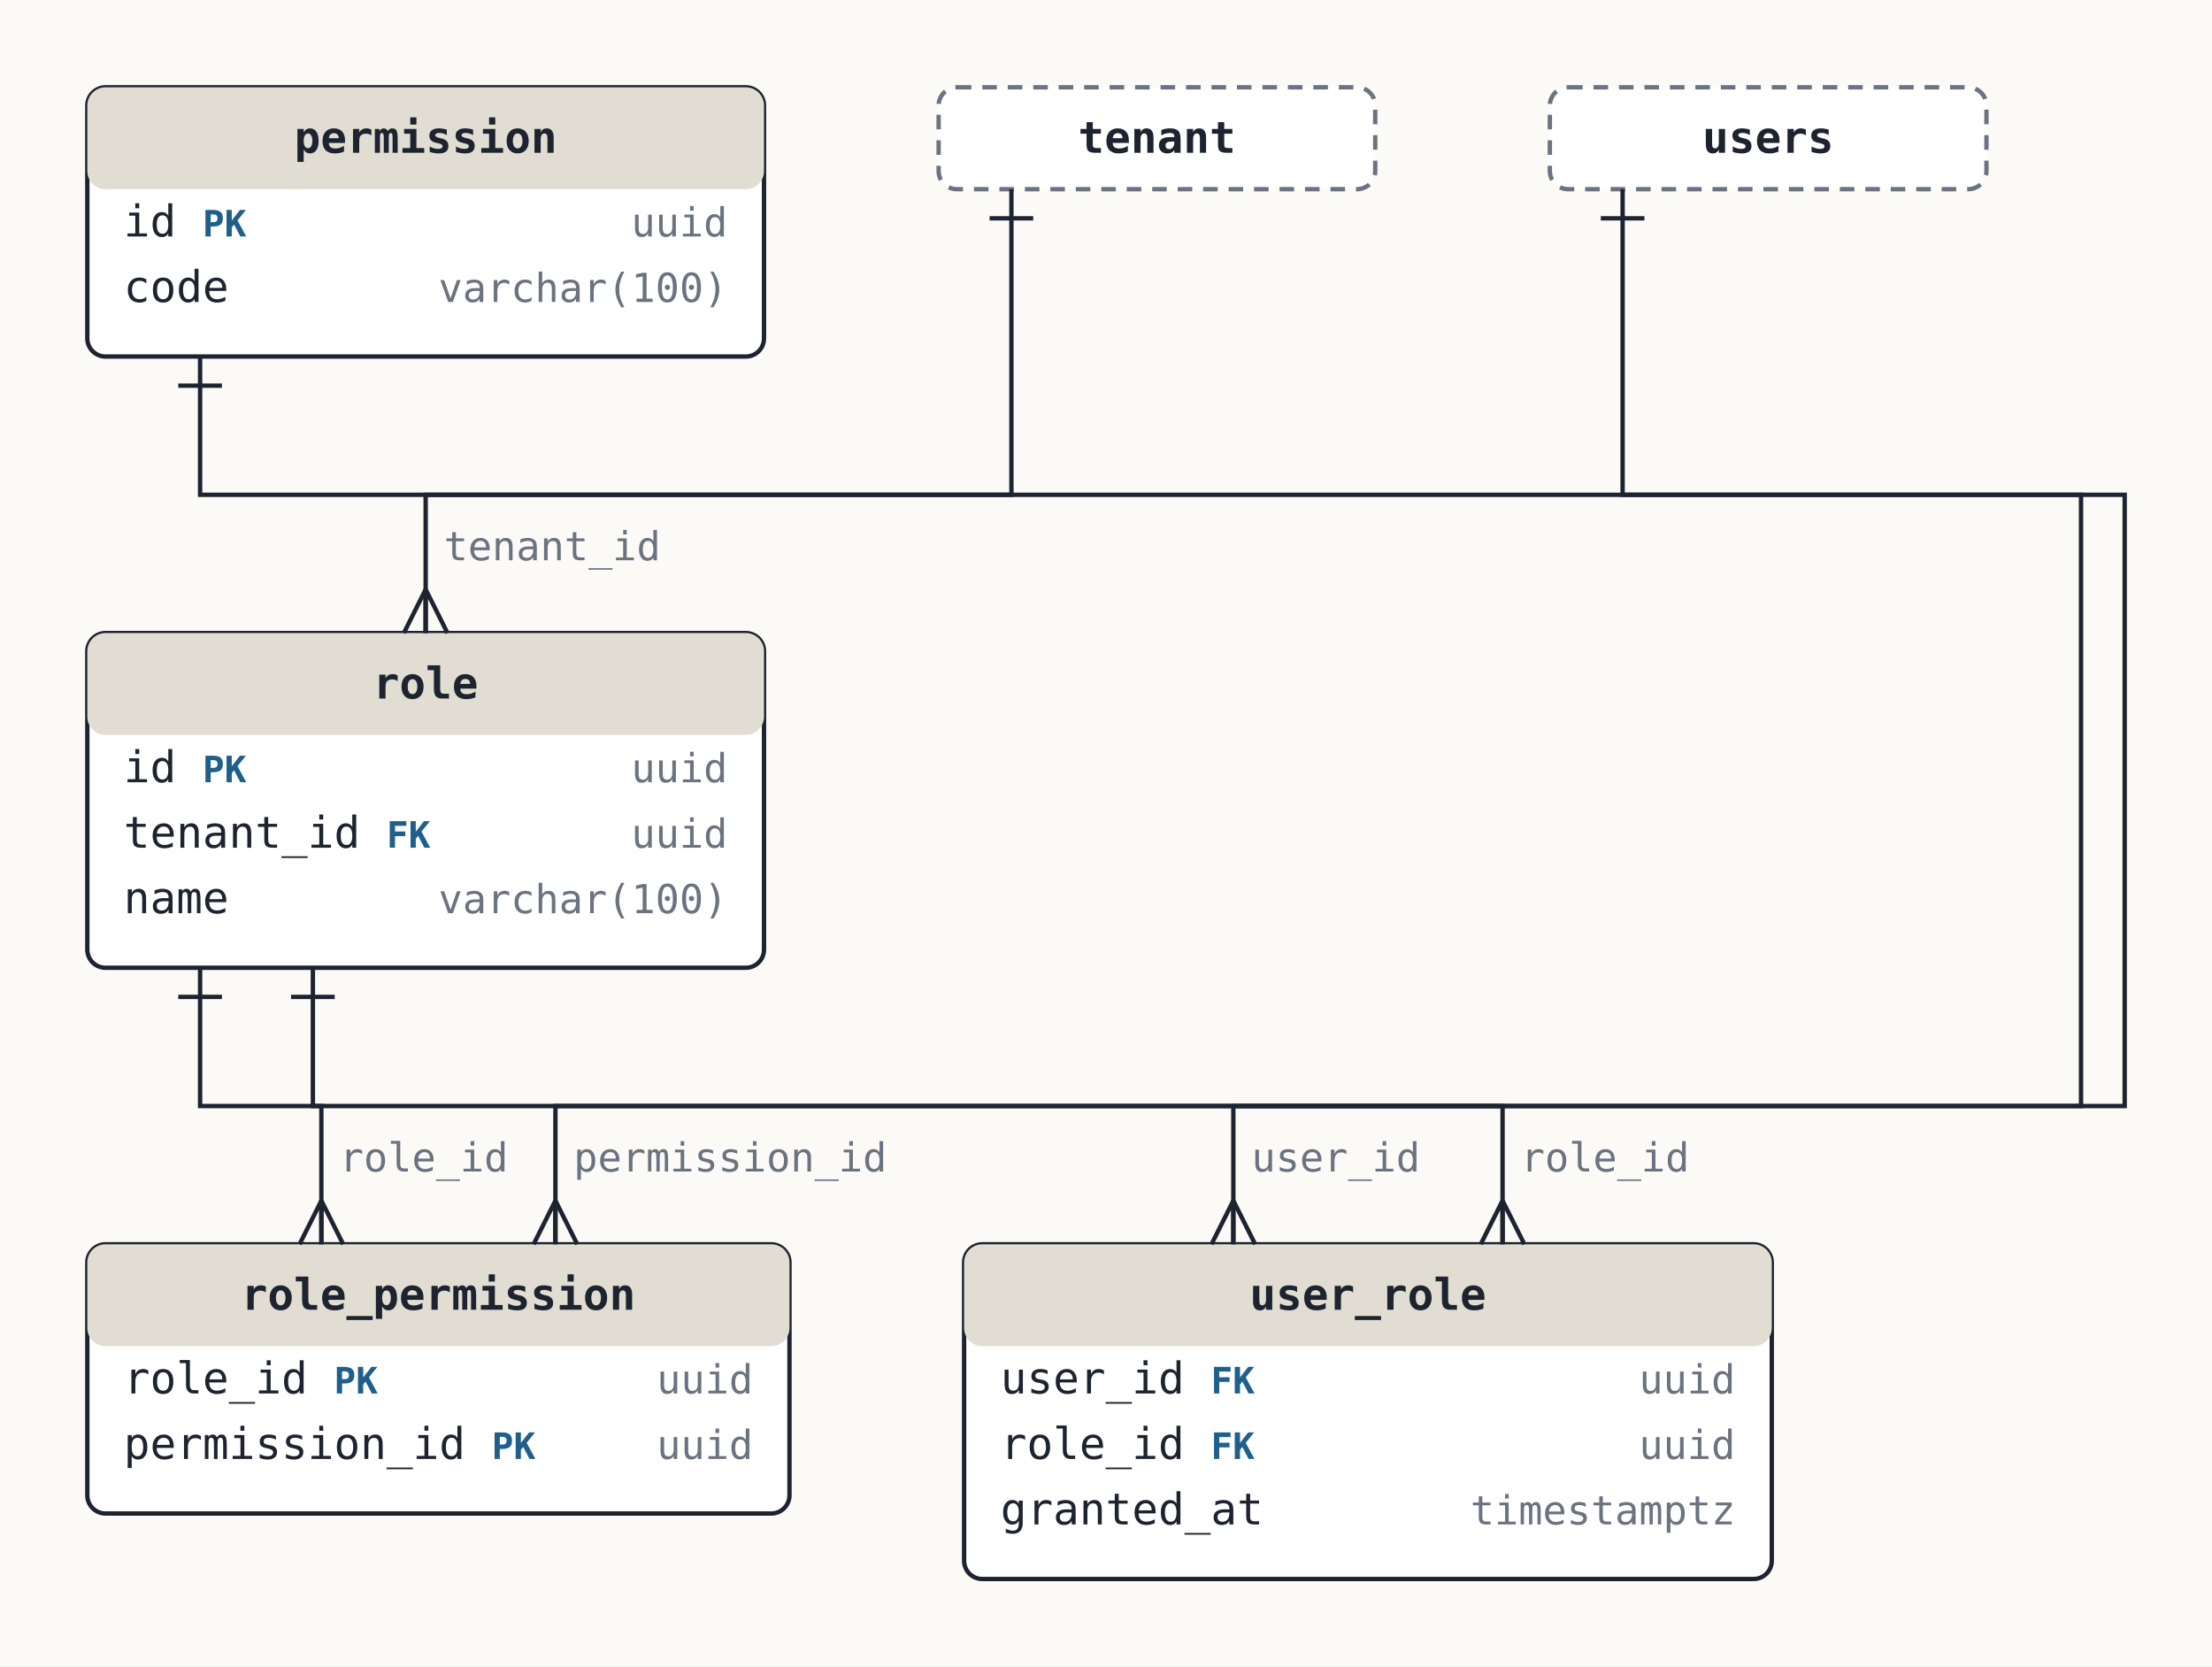
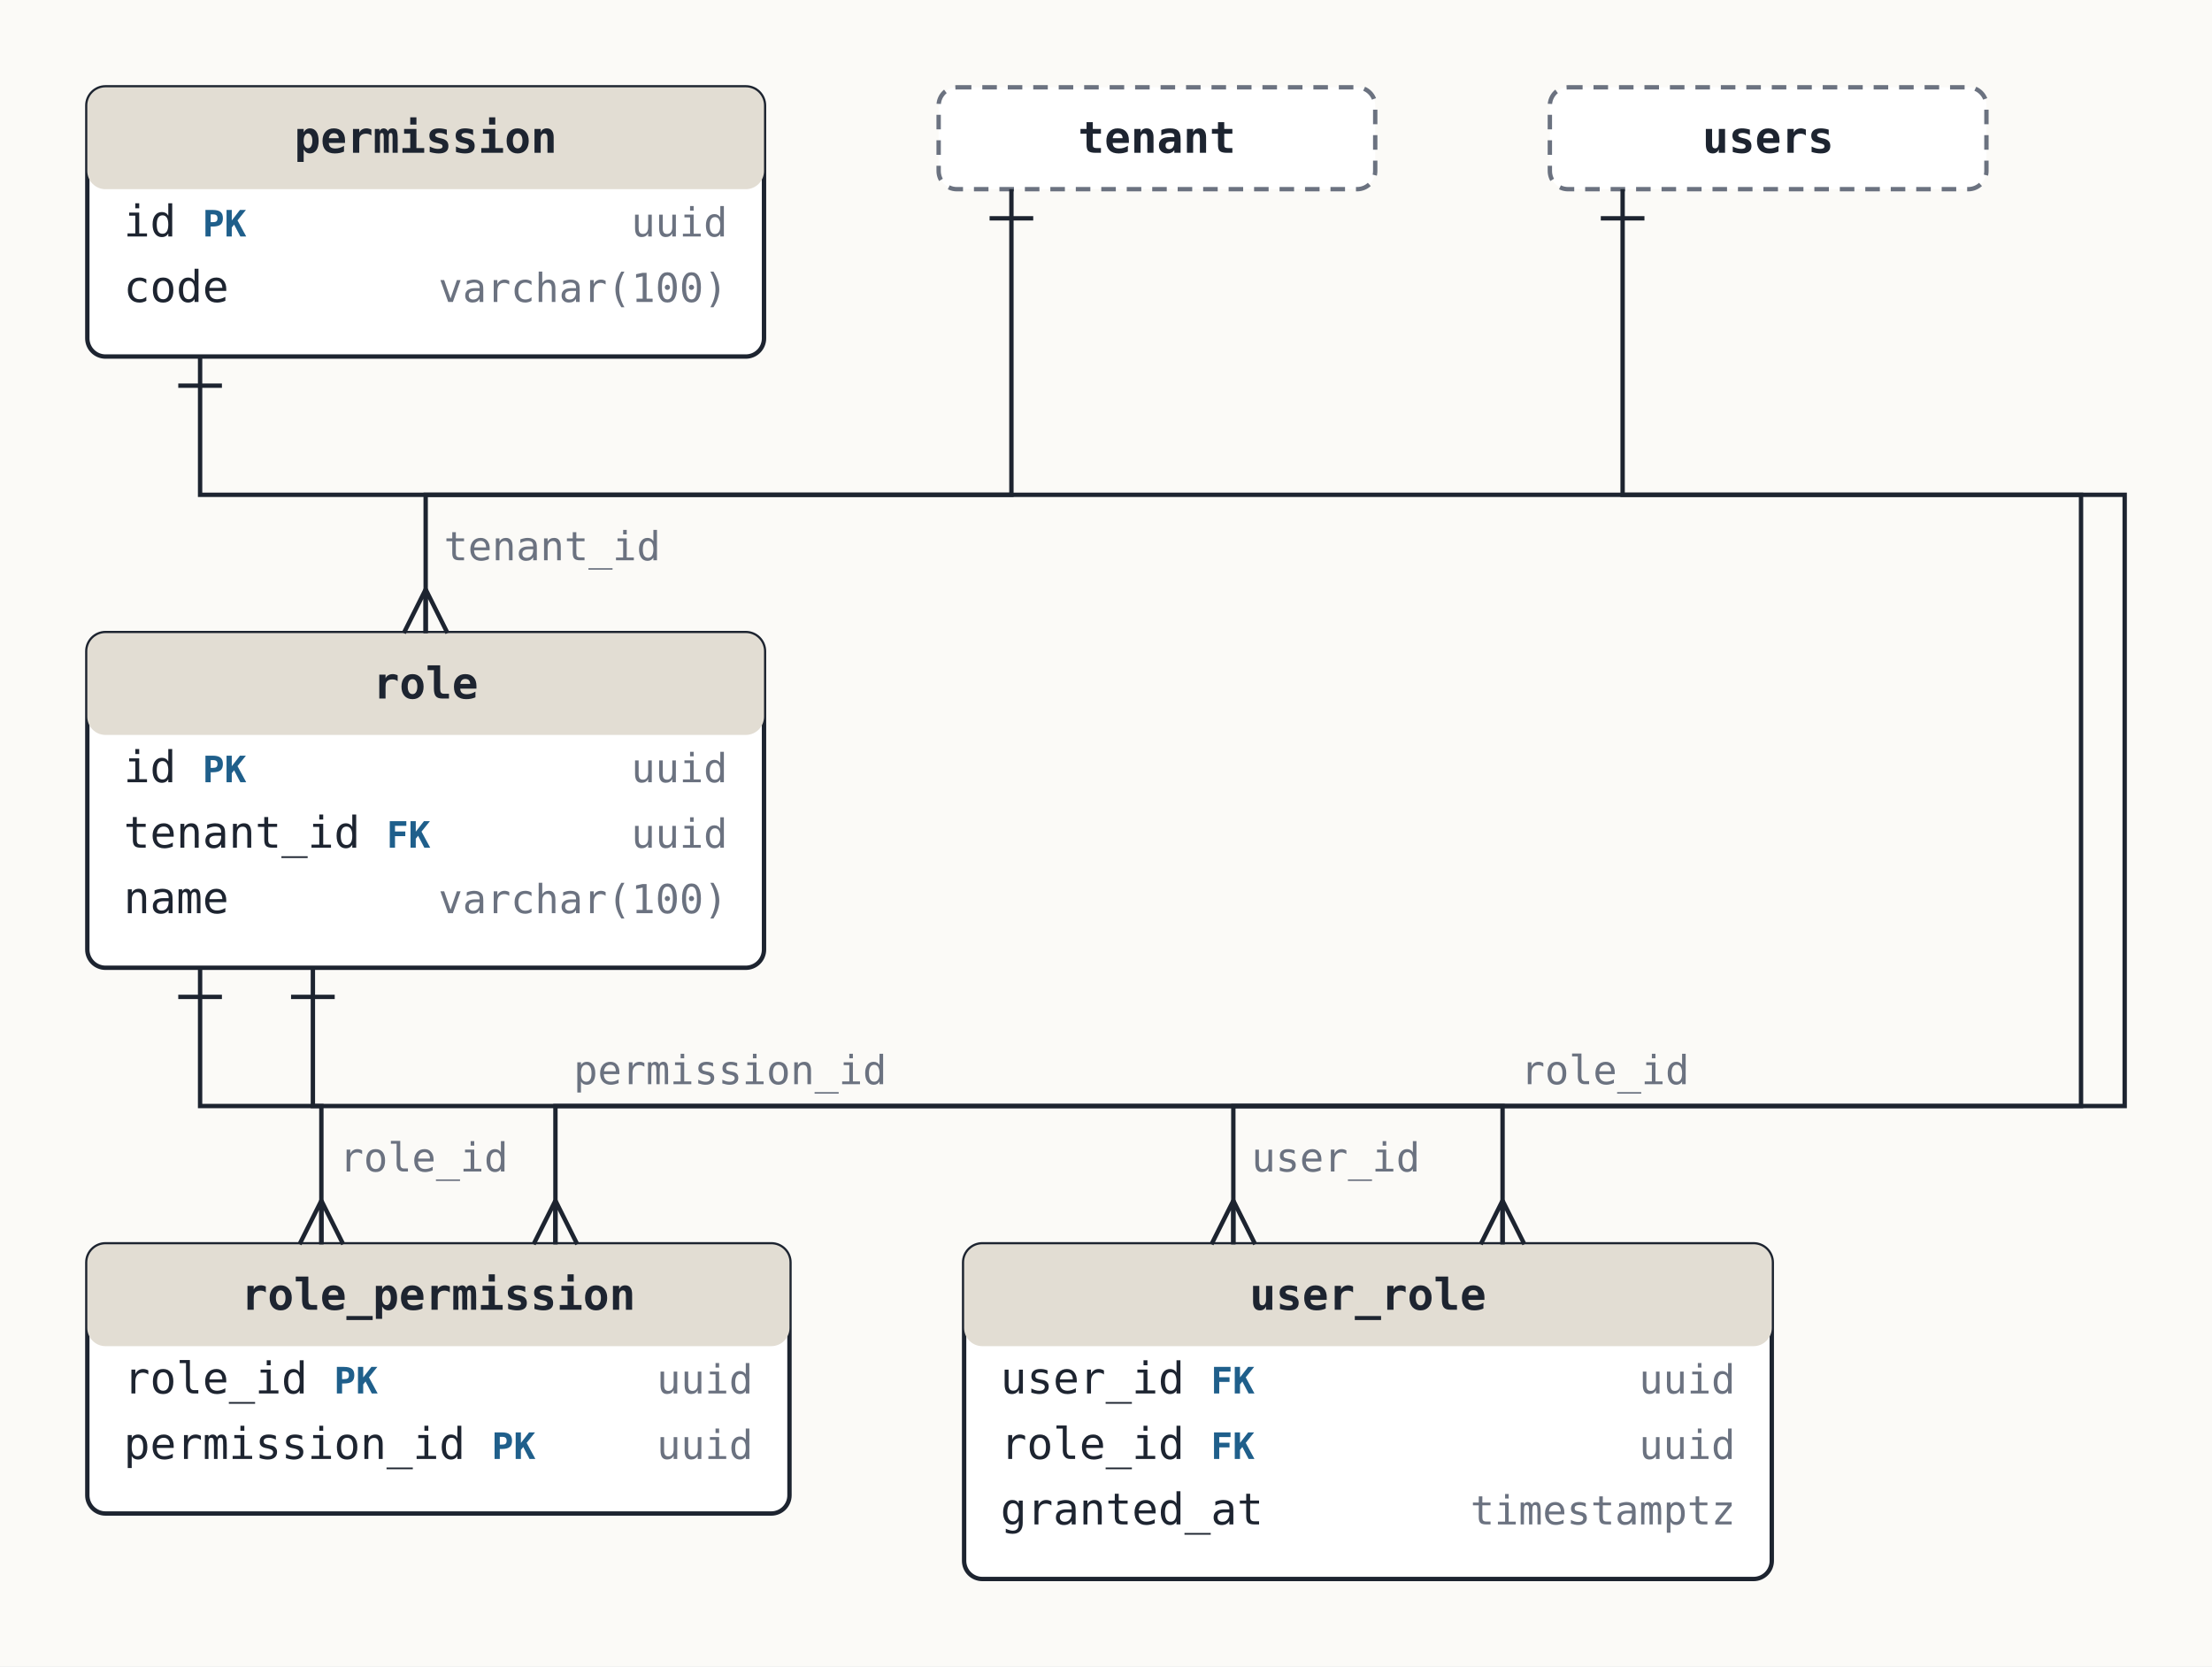
<svg xmlns="http://www.w3.org/2000/svg" class="erd" viewBox="0 0 608 458" width="608" height="458" role="img" aria-label="Entity-relationship diagram: role, permission, role_permission, user_role">
  <style>svg{font:12px ui-monospace,SFMono-Regular,Menlo,Consolas,monospace}.bg{fill:#fbfaf7}.bx{fill:#ffffff;stroke:#1d2430;stroke-width:1.2}.hd{fill:#e2ddd3}.stub .bx{stroke:#6b7280;stroke-dasharray:4 3}.stub .hd{fill:none}.ttl{font-weight:700;fill:#1d2430}.col{fill:#1d2430}.typ,.lbl{fill:#6b7280;font-size:11px}.key{fill:#1f5f8b;font-weight:700;font-size:10px}.ln,.end path{fill:none;stroke:#1d2430;stroke-width:1.2}.end circle{fill:#ffffff;stroke:#1d2430;stroke-width:1.2}</style>
  <rect class="bg" width="608" height="458" />
  <g class="tbl" id="erd-role">
    <rect class="bx" x="24" y="174" width="186" height="92" rx="5" />
    <rect class="hd" x="24" y="174" width="186" height="28" rx="5" />
    <text class="ttl" x="117" y="192" text-anchor="middle">role</text>
    <text class="col" x="34" y="215">id <tspan class="key">PK</tspan>
    </text>
    <text class="typ" x="200" y="215" text-anchor="end">uuid</text>
    <text class="col" x="34" y="233">tenant_id <tspan class="key">FK</tspan>
    </text>
    <text class="typ" x="200" y="233" text-anchor="end">uuid</text>
    <text class="col" x="34" y="251">name</text>
    <text class="typ" x="200" y="251" text-anchor="end">varchar(100)</text>
  </g>
  <g class="tbl" id="erd-permission">
    <rect class="bx" x="24" y="24" width="186" height="74" rx="5" />
    <rect class="hd" x="24" y="24" width="186" height="28" rx="5" />
    <text class="ttl" x="117" y="42" text-anchor="middle">permission</text>
    <text class="col" x="34" y="65">id <tspan class="key">PK</tspan>
    </text>
    <text class="typ" x="200" y="65" text-anchor="end">uuid</text>
    <text class="col" x="34" y="83">code</text>
    <text class="typ" x="200" y="83" text-anchor="end">varchar(100)</text>
  </g>
  <g class="tbl" id="erd-role_permission">
    <rect class="bx" x="24" y="342" width="193" height="74" rx="5" />
    <rect class="hd" x="24" y="342" width="193" height="28" rx="5" />
    <text class="ttl" x="120.5" y="360" text-anchor="middle">role_permission</text>
    <text class="col" x="34" y="383">role_id <tspan class="key">PK</tspan>
    </text>
    <text class="typ" x="207" y="383" text-anchor="end">uuid</text>
    <text class="col" x="34" y="401">permission_id <tspan class="key">PK</tspan>
    </text>
    <text class="typ" x="207" y="401" text-anchor="end">uuid</text>
  </g>
  <g class="tbl" id="erd-user_role">
    <rect class="bx" x="265" y="342" width="222" height="92" rx="5" />
    <rect class="hd" x="265" y="342" width="222" height="28" rx="5" />
    <text class="ttl" x="376" y="360" text-anchor="middle">user_role</text>
    <text class="col" x="275" y="383">user_id <tspan class="key">FK</tspan>
    </text>
    <text class="typ" x="477" y="383" text-anchor="end">uuid</text>
    <text class="col" x="275" y="401">role_id <tspan class="key">FK</tspan>
    </text>
    <text class="typ" x="477" y="401" text-anchor="end">uuid</text>
    <text class="col" x="275" y="419">granted_at</text>
    <text class="typ" x="477" y="419" text-anchor="end">timestamptz</text>
  </g>
  <g class="tbl stub" id="erd-tenant">
    <rect class="bx" x="258" y="24" width="120" height="28" rx="5" />
    <rect class="hd" x="258" y="24" width="120" height="28" rx="5" />
    <text class="ttl" x="318" y="42" text-anchor="middle">tenant</text>
  </g>
  <g class="tbl stub" id="erd-users">
    <rect class="bx" x="426" y="24" width="120" height="28" rx="5" />
    <rect class="hd" x="426" y="24" width="120" height="28" rx="5" />
    <text class="ttl" x="486" y="42" text-anchor="middle">users</text>
  </g>
  <g class="edge" data-fk="role.tenant_id" data-ends="one many">
    <path class="ln" d="M117,174 V136 H278 V52" />
    <g class="end c-many" transform="translate(117,174) rotate(-90)">
      <path d="M0,-6 L12,0 M0,0 L12,0 M0,6 L12,0" />
    </g>
    <g class="end p-one" transform="translate(278,52) rotate(90)">
      <path d="M8,-6 L8,6" />
    </g>
    <text class="lbl" x="122" y="154">tenant_id</text>
  </g>
  <g class="edge" data-fk="role_permission.role_id" data-ends="one many">
    <path class="ln" d="M88.333,342 V304 H55 V266" />
    <g class="end c-many" transform="translate(88.33333,342) rotate(-90)">
      <path d="M0,-6 L12,0 M0,0 L12,0 M0,6 L12,0" />
    </g>
    <g class="end p-one" transform="translate(55,266) rotate(90)">
      <path d="M8,-6 L8,6" />
    </g>
    <text class="lbl" x="93.333" y="322">role_id</text>
  </g>
  <g class="edge" data-fk="role_permission.permission_id" data-ends="one many">
    <path class="ln" d="M152.667,342 V304 H572 V136 H55 V98" />
    <g class="end c-many" transform="translate(152.6667,342) rotate(-90)">
      <path d="M0,-6 L12,0 M0,0 L12,0 M0,6 L12,0" />
    </g>
    <g class="end p-one" transform="translate(55,98) rotate(90)">
      <path d="M8,-6 L8,6" />
    </g>
-     <text class="lbl" x="157.667" y="322">permission_id</text>
+     <text class="lbl" x="157.667" y="298">permission_id</text>
  </g>
  <g class="edge" data-fk="user_role.user_id" data-ends="one many">
    <path class="ln" d="M339,342 V304 H584 V136 H446 V52" />
    <g class="end c-many" transform="translate(339,342) rotate(-90)">
      <path d="M0,-6 L12,0 M0,0 L12,0 M0,6 L12,0" />
    </g>
    <g class="end p-one" transform="translate(446,52) rotate(90)">
      <path d="M8,-6 L8,6" />
    </g>
    <text class="lbl" x="344" y="322">user_id</text>
  </g>
  <g class="edge" data-fk="user_role.role_id" data-ends="one many">
    <path class="ln" d="M413,342 V304 H86 V266" />
    <g class="end c-many" transform="translate(413,342) rotate(-90)">
      <path d="M0,-6 L12,0 M0,0 L12,0 M0,6 L12,0" />
    </g>
    <g class="end p-one" transform="translate(86,266) rotate(90)">
      <path d="M8,-6 L8,6" />
    </g>
-     <text class="lbl" x="418" y="322">role_id</text>
+     <text class="lbl" x="418" y="298">role_id</text>
  </g>
</svg>
